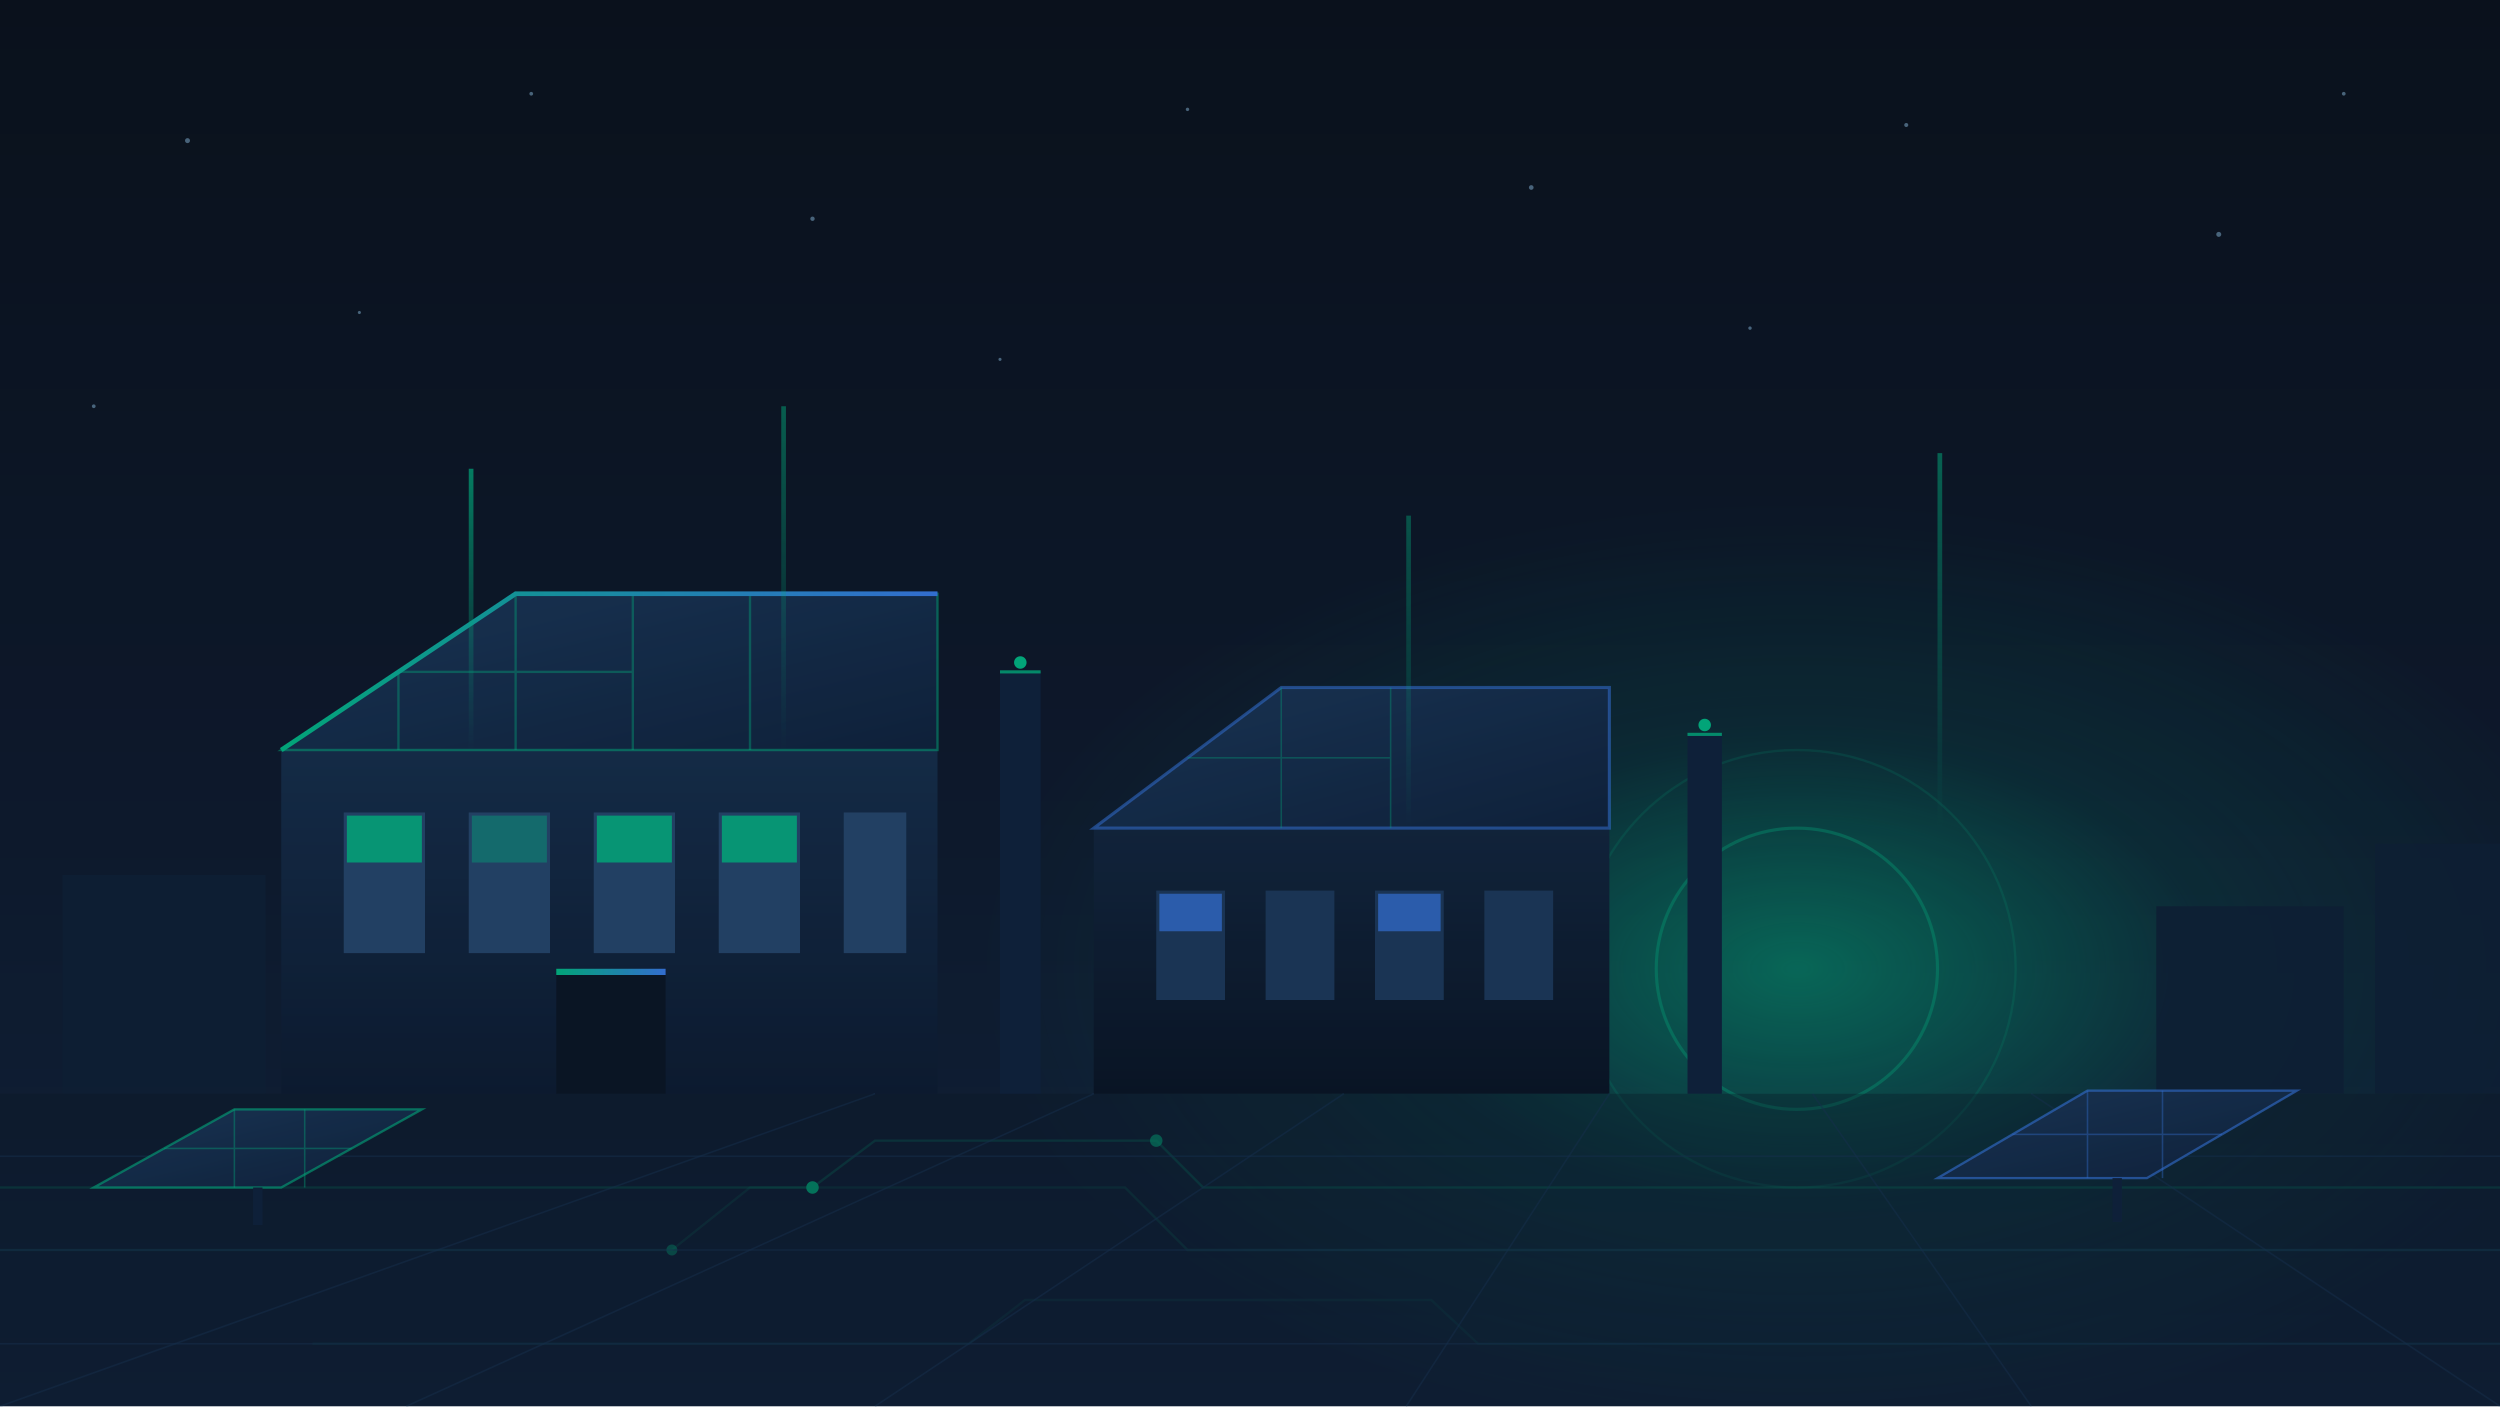
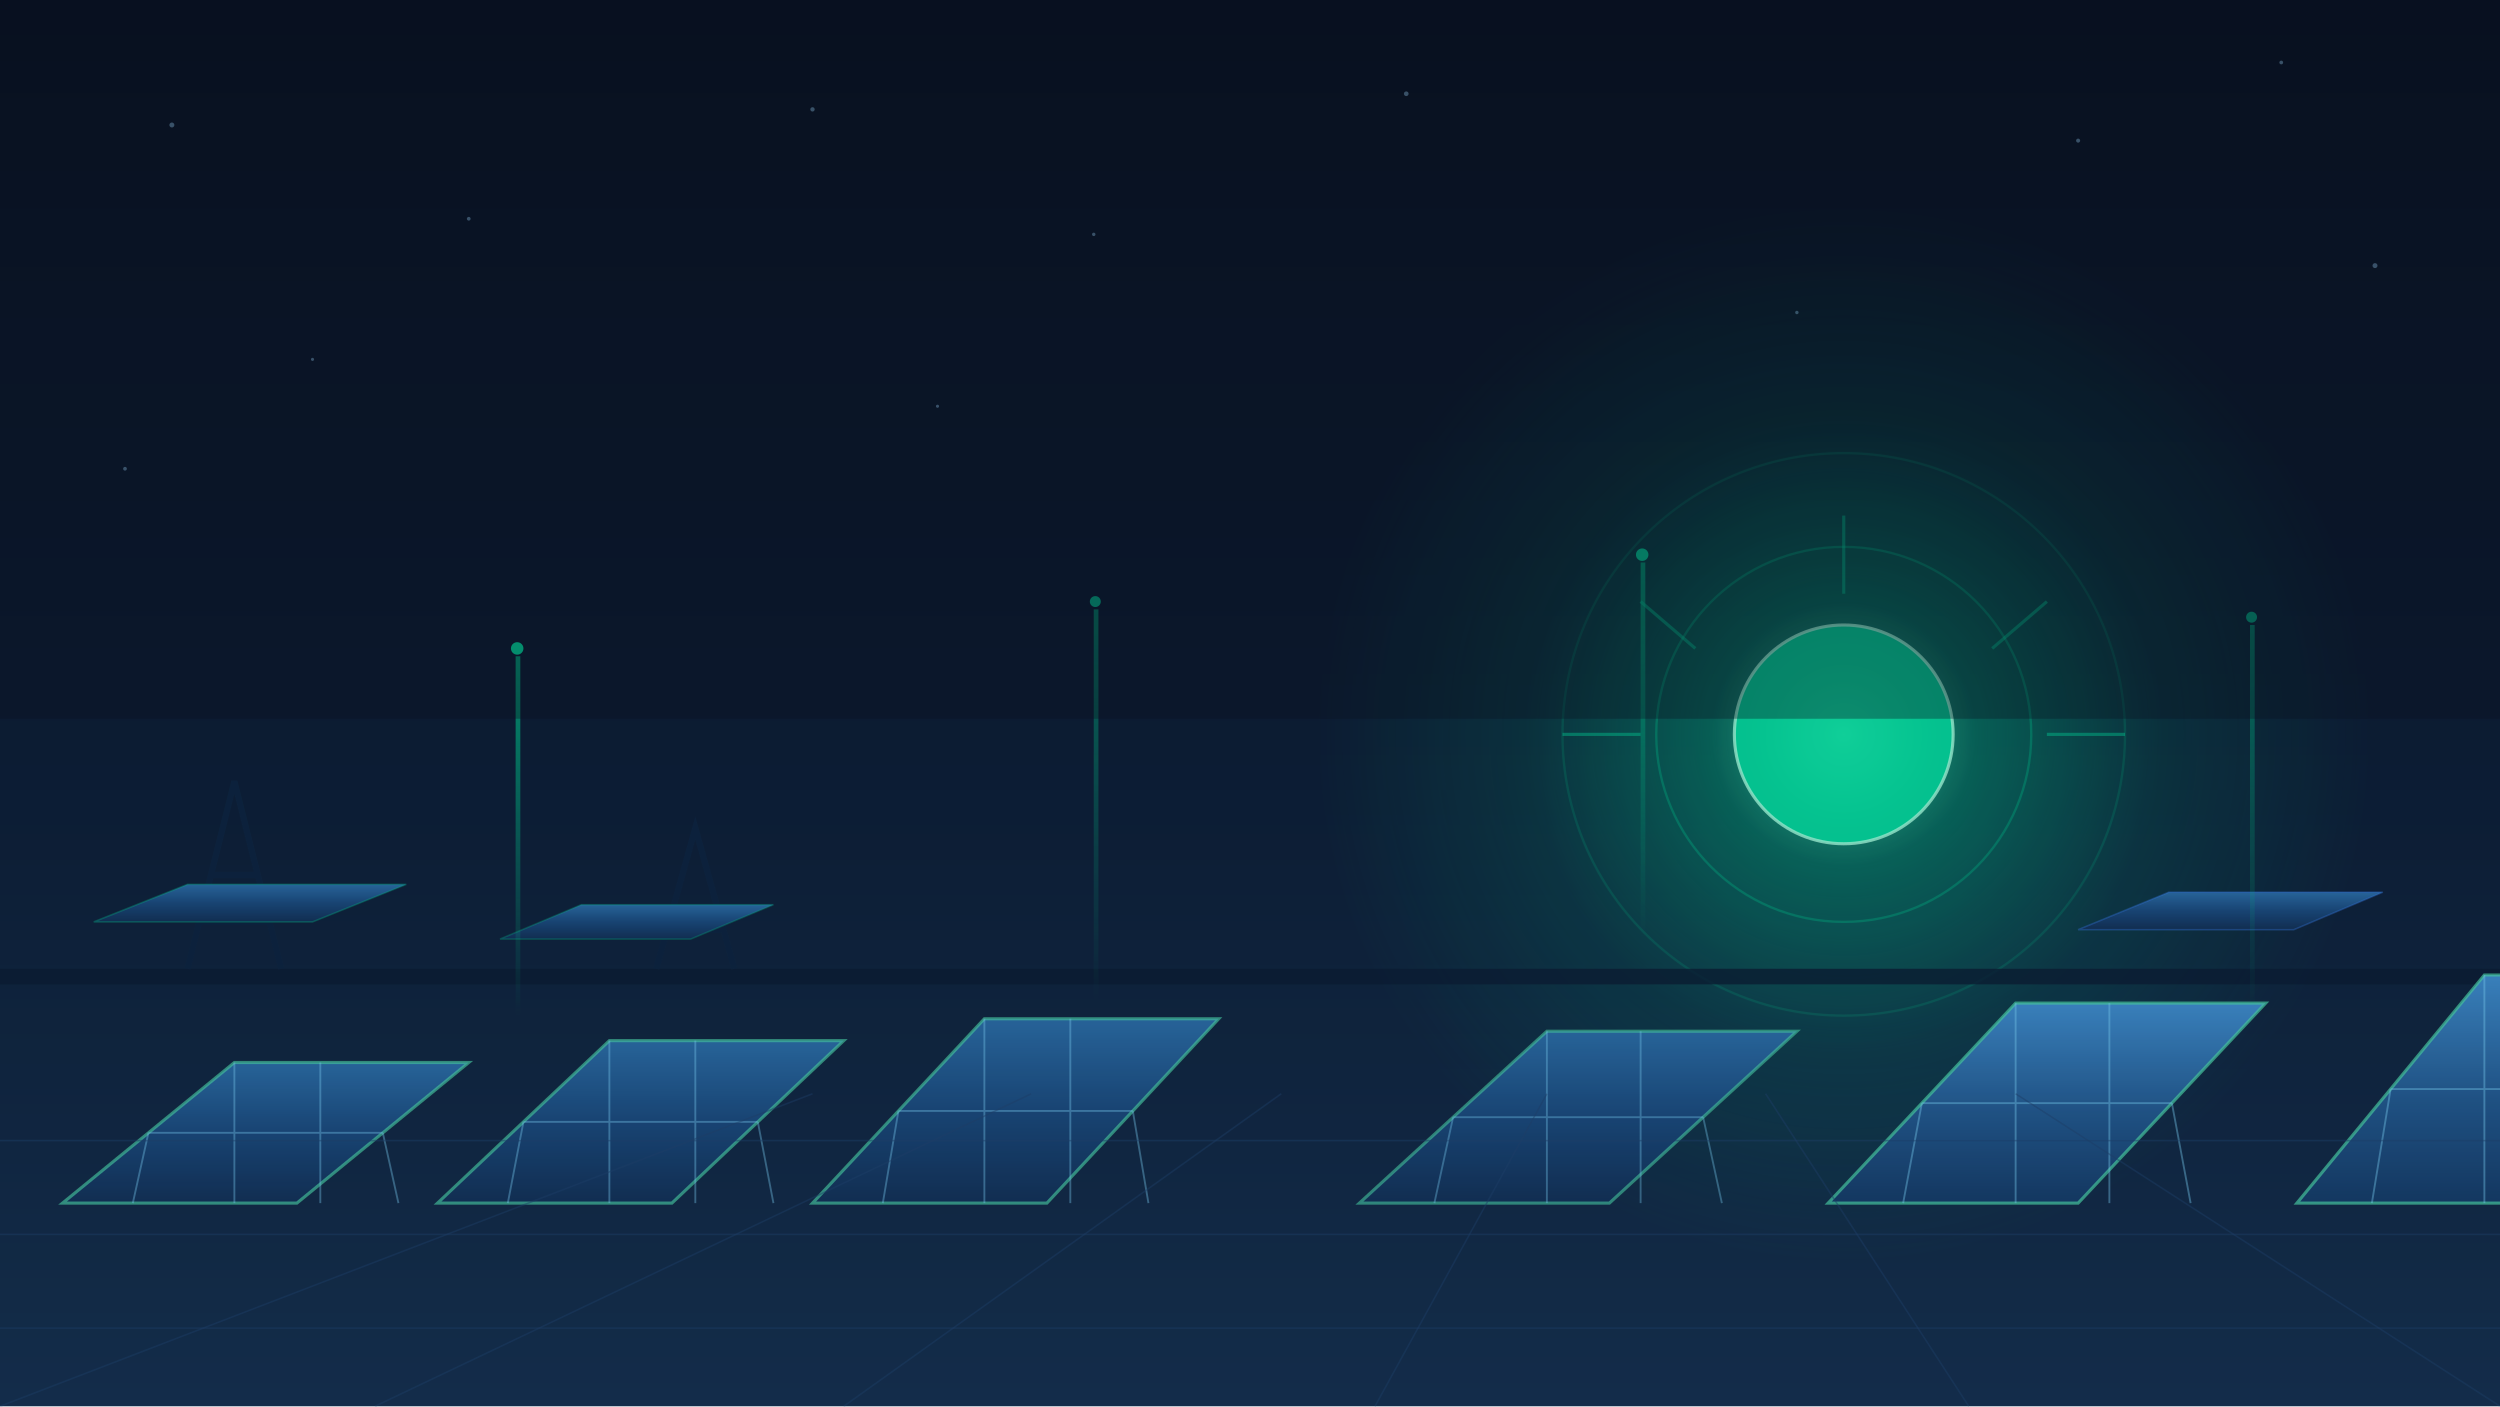
<svg xmlns="http://www.w3.org/2000/svg" viewBox="0 0 1600 900" preserveAspectRatio="xMidYMid slice">
  <defs>
    <linearGradient id="sky" x1="0" y1="0" x2="0" y2="1">
-       <stop offset="0" stop-color="#0a111c" />
-       <stop offset="0.55" stop-color="#0d1a2e" />
-       <stop offset="1" stop-color="#122540" />
-     </linearGradient>
-     <linearGradient id="glow" x1="0" y1="0" x2="1" y2="0">
-       <stop offset="0" stop-color="#00c48c" />
-       <stop offset="1" stop-color="#3b82f6" />
+       <stop offset="0" stop-color="#081020" />
+       <stop offset="0.5" stop-color="#0c1c33" />
+       <stop offset="1" stop-color="#14304f" />
    </linearGradient>
    <radialGradient id="sun" cx="0.5" cy="0.5" r="0.5">
-       <stop offset="0" stop-color="#00c48c" stop-opacity="0.55" />
-       <stop offset="0.5" stop-color="#00c48c" stop-opacity="0.12" />
+       <stop offset="0" stop-color="#7dffc8" stop-opacity="0.9" />
+       <stop offset="0.25" stop-color="#00c48c" stop-opacity="0.45" />
+       <stop offset="0.6" stop-color="#00c48c" stop-opacity="0.14" />
      <stop offset="1" stop-color="#00c48c" stop-opacity="0" />
    </radialGradient>
-     <linearGradient id="panel" x1="0" y1="0" x2="1" y2="1">
-       <stop offset="0" stop-color="#1b3a5e" />
-       <stop offset="1" stop-color="#0f2440" />
+     <linearGradient id="cell" x1="0" y1="0" x2="0" y2="1">
+       <stop offset="0" stop-color="#2b6ea8" />
+       <stop offset="0.5" stop-color="#1a4a7d" />
+       <stop offset="1" stop-color="#123157" />
    </linearGradient>
-     <linearGradient id="wallA" x1="0" y1="0" x2="0" y2="1">
-       <stop offset="0" stop-color="#16304f" />
-       <stop offset="1" stop-color="#0c1c33" />
+     <linearGradient id="cellFront" x1="0" y1="0" x2="0" y2="1">
+       <stop offset="0" stop-color="#3f8ecf" />
+       <stop offset="0.55" stop-color="#22598f" />
+       <stop offset="1" stop-color="#153c68" />
    </linearGradient>
-     <linearGradient id="wallB" x1="0" y1="0" x2="0" y2="1">
-       <stop offset="0" stop-color="#122741" />
-       <stop offset="1" stop-color="#091526" />
+     <linearGradient id="leg" x1="0" y1="0" x2="0" y2="1">
+       <stop offset="0" stop-color="#0c1e35" />
+       <stop offset="1" stop-color="#060f1c" />
    </linearGradient>
    <linearGradient id="beam" x1="0" y1="0" x2="0" y2="1">
      <stop offset="0" stop-color="#00c48c" stop-opacity="0.9" />
      <stop offset="1" stop-color="#00c48c" stop-opacity="0" />
    </linearGradient>
  </defs>
  <rect width="1600" height="900" fill="url(#sky)" />
-   <g fill="#9fd8ff" opacity="0.5">
-     <circle cx="120" cy="90" r="1.6" />
-     <circle cx="340" cy="60" r="1.2" />
-     <circle cx="520" cy="140" r="1.4" />
-     <circle cx="760" cy="70" r="1.1" />
-     <circle cx="980" cy="120" r="1.5" />
-     <circle cx="1220" cy="80" r="1.3" />
-     <circle cx="1420" cy="150" r="1.6" />
-     <circle cx="230" cy="200" r="1" />
-     <circle cx="1120" cy="210" r="1.1" />
-     <circle cx="1500" cy="60" r="1.2" />
-     <circle cx="640" cy="230" r="1" />
-     <circle cx="60" cy="260" r="1.2" />
+   <g fill="#9fd8ff" opacity="0.55">
+     <circle cx="110" cy="80" r="1.6" />
+     <circle cx="300" cy="140" r="1.2" />
+     <circle cx="520" cy="70" r="1.4" />
+     <circle cx="700" cy="150" r="1.1" />
+     <circle cx="900" cy="60" r="1.5" />
+     <circle cx="1330" cy="90" r="1.3" />
+     <circle cx="1520" cy="170" r="1.6" />
+     <circle cx="200" cy="230" r="1" />
+     <circle cx="1150" cy="200" r="1.1" />
+     <circle cx="80" cy="300" r="1.2" />
+     <circle cx="600" cy="260" r="1" />
+     <circle cx="1460" cy="40" r="1.2" />
  </g>
-   <ellipse cx="1150" cy="620" rx="520" ry="300" fill="url(#sun)" />
-   <circle cx="1150" cy="620" r="90" fill="none" stroke="#00c48c" stroke-opacity="0.35" stroke-width="2" />
-   <circle cx="1150" cy="620" r="140" fill="none" stroke="#00c48c" stroke-opacity="0.15" stroke-width="1.5" />
-   <g fill="#0e2138" opacity="0.9">
-     <rect x="40" y="560" width="130" height="140" />
-     <rect x="190" y="600" width="90" height="100" />
-     <rect x="1380" y="580" width="120" height="120" />
-     <rect x="1520" y="540" width="80" height="160" />
+   <circle cx="1180" cy="470" r="340" fill="url(#sun)" />
+   <circle cx="1180" cy="470" r="70" fill="#00e8a6" opacity="0.85" />
+   <circle cx="1180" cy="470" r="70" fill="none" stroke="#a7ffe0" stroke-opacity="0.8" stroke-width="2" />
+   <circle cx="1180" cy="470" r="120" fill="none" stroke="#00c48c" stroke-opacity="0.35" stroke-width="1.5" />
+   <circle cx="1180" cy="470" r="180" fill="none" stroke="#00c48c" stroke-opacity="0.18" stroke-width="1.5" />
+   <g stroke="#00e8a6" stroke-opacity="0.4" stroke-width="2">
+     <line x1="1180" y1="380" x2="1180" y2="330" />
+     <line x1="1085" y1="415" x2="1050" y2="385" />
+     <line x1="1275" y1="415" x2="1310" y2="385" />
+     <line x1="1050" y1="470" x2="1000" y2="470" />
+     <line x1="1310" y1="470" x2="1360" y2="470" />
  </g>
-   <g>
-     <rect x="180" y="480" width="420" height="220" fill="url(#wallA)" />
-     <g stroke="#00c48c" stroke-opacity="0.5" stroke-width="1.5">
-       <path d="M180 480 L330 380 L600 380 L600 480 Z" fill="url(#panel)" />
-       <path d="M255 430 L405 430 M330 380 L330 480 M405 380 L405 480 M480 380 L480 480 M255 430 L255 480" fill="none" opacity="0.8" />
+   <rect x="0" y="620" width="1600" height="10" fill="#0a1d33" opacity="0.8" />
+   <g stroke="#0d2440" stroke-width="4" fill="none" opacity="0.9">
+     <path d="M120 620 L150 500 L180 620 M128 590 h44 M136 560 h28" />
+     <path d="M420 620 L445 530 L470 620 M428 595 h34" />
+   </g>
+   <g transform="translate(60,560)">
+     <path d="M0 30 L60 6 L200 6 L140 30 Z" fill="url(#cell)" stroke="#00c48c" stroke-opacity="0.35" />
+     <line x1="70" y1="30" x2="70" y2="52" stroke="url(#leg)" stroke-width="5" />
+   </g>
+   <g transform="translate(320,575)">
+     <path d="M0 26 L52 4 L175 4 L122 26 Z" fill="url(#cell)" stroke="#00c48c" stroke-opacity="0.3" />
+     <line x1="62" y1="26" x2="62" y2="46" stroke="url(#leg)" stroke-width="4" />
+   </g>
+   <g transform="translate(1330,565)">
+     <path d="M0 30 L58 6 L195 6 L138 30 Z" fill="url(#cell)" stroke="#3b82f6" stroke-opacity="0.35" />
+     <line x1="68" y1="30" x2="68" y2="52" stroke="url(#leg)" stroke-width="5" />
+   </g>
+   <g transform="translate(40,660)">
+     <path d="M0 110 L110 20 L260 20 L150 110 Z" fill="url(#cell)" stroke="#4cd8ab" stroke-opacity="0.65" stroke-width="2" />
+     <path d="M55 65 L205 65 M110 20 L110 110 M165 20 L165 110 M55 65 L45 110 M205 65 L215 110" stroke="#7fd8ff" stroke-opacity="0.4" stroke-width="1.2" fill="none" />
+     <line x1="75" y1="110" x2="75" y2="150" stroke="url(#leg)" stroke-width="7" />
+     <line x1="185" y1="110" x2="185" y2="150" stroke="url(#leg)" stroke-width="7" />
+     <g transform="translate(240,-14)">
+       <path d="M0 124 L110 20 L260 20 L150 124 Z" fill="url(#cell)" stroke="#4cd8ab" stroke-opacity="0.65" stroke-width="2" />
+       <path d="M55 72 L205 72 M110 20 L110 124 M165 20 L165 124 M55 72 L45 124 M205 72 L215 124" stroke="#7fd8ff" stroke-opacity="0.4" stroke-width="1.2" fill="none" />
+       <line x1="75" y1="124" x2="75" y2="164" stroke="url(#leg)" stroke-width="7" />
+       <line x1="185" y1="124" x2="185" y2="164" stroke="url(#leg)" stroke-width="7" />
    </g>
-     <path d="M180 480 L330 380 L600 380" fill="none" stroke="url(#glow)" stroke-width="3" />
-     <g fill="#274b73">
-       <rect x="220" y="520" width="52" height="90" />
-       <rect x="300" y="520" width="52" height="90" />
-       <rect x="380" y="520" width="52" height="90" />
-       <rect x="460" y="520" width="52" height="90" />
-       <rect x="540" y="520" width="40" height="90" />
-     </g>
-     <g fill="#00c48c" opacity="0.85">
-       <rect x="222" y="522" width="48" height="30" />
-       <rect x="382" y="522" width="48" height="30" />
-       <rect x="462" y="522" width="48" height="30" />
-       <rect x="302" y="522" width="48" height="30" opacity="0.5" />
-     </g>
-     <rect x="356" y="620" width="70" height="80" fill="#0a1626" />
-     <rect x="356" y="620" width="70" height="4" fill="url(#glow)" />
-   </g>
-   <g>
-     <rect x="700" y="530" width="330" height="170" fill="url(#wallB)" />
-     <path d="M700 530 L820 440 L1030 440 L1030 530 Z" fill="url(#panel)" stroke="#3b82f6" stroke-opacity="0.55" stroke-width="2" />
-     <path d="M760 485 L890 485 M820 440 L820 530 M890 440 L890 530" stroke="#00c48c" stroke-opacity="0.35" stroke-width="1" fill="none" />
-     <g fill="#1d3c60">
-       <rect x="740" y="570" width="44" height="70" />
-       <rect x="810" y="570" width="44" height="70" />
-       <rect x="880" y="570" width="44" height="70" />
-       <rect x="950" y="570" width="44" height="70" />
-     </g>
-     <g fill="#3b82f6" opacity="0.7">
-       <rect x="742" y="572" width="40" height="24" />
-       <rect x="882" y="572" width="40" height="24" />
+     <g transform="translate(480,-28)">
+       <path d="M0 138 L110 20 L260 20 L150 138 Z" fill="url(#cell)" stroke="#4cd8ab" stroke-opacity="0.65" stroke-width="2" />
+       <path d="M55 79 L205 79 M110 20 L110 138 M165 20 L165 138 M55 79 L45 138 M205 79 L215 138" stroke="#7fd8ff" stroke-opacity="0.4" stroke-width="1.2" fill="none" />
+       <line x1="75" y1="138" x2="75" y2="178" stroke="url(#leg)" stroke-width="7" />
+       <line x1="185" y1="138" x2="185" y2="178" stroke="url(#leg)" stroke-width="7" />
    </g>
  </g>
-   <g fill="#0f2340">
-     <rect x="640" y="430" width="26" height="270" />
-     <rect x="1080" y="470" width="22" height="230" />
-   </g>
-   <g stroke="#00c48c" stroke-opacity="0.8" stroke-width="2">
-     <line x1="640" y1="430" x2="666" y2="430" />
-     <line x1="1080" y1="470" x2="1102" y2="470" />
-   </g>
-   <circle cx="653" cy="424" r="4" fill="#00c48c" />
-   <circle cx="1091" cy="464" r="4" fill="#00c48c" />
-   <g opacity="0.8">
-     <rect x="300" y="300" width="3" height="180" fill="url(#beam)" />
-     <rect x="500" y="260" width="3" height="220" fill="url(#beam)" opacity="0.7" />
-     <rect x="900" y="330" width="3" height="200" fill="url(#beam)" opacity="0.6" />
-     <rect x="1240" y="290" width="3" height="240" fill="url(#beam)" opacity="0.75" />
-   </g>
-   <g stroke="#00c48c" stroke-opacity="0.25" stroke-width="1.5" fill="none">
-     <path d="M0 760 H520 l40 -30 h180 l30 30 h830" />
-     <path d="M0 800 H430 l50 -40 h240 l40 40 h840" stroke-opacity="0.15" />
-     <path d="M200 860 h420 l36 -28 h260 l30 28 h654" stroke-opacity="0.1" />
-   </g>
-   <g fill="#00c48c">
-     <circle cx="520" cy="760" r="4" />
-     <circle cx="740" cy="730" r="4" opacity="0.7" />
-     <circle cx="430" cy="800" r="3.5" opacity="0.5" />
-   </g>
-   <g stroke="#1f4470" stroke-opacity="0.5" stroke-width="1">
-     <line x1="0" y1="900" x2="560" y2="700" />
-     <line x1="260" y1="900" x2="700" y2="700" />
-     <line x1="560" y1="900" x2="860" y2="700" />
-     <line x1="900" y1="900" x2="1030" y2="700" />
-     <line x1="1300" y1="900" x2="1160" y2="700" />
-     <line x1="1600" y1="900" x2="1300" y2="700" />
-     <line x1="0" y1="740" x2="1600" y2="740" />
-     <line x1="0" y1="800" x2="1600" y2="800" />
-     <line x1="0" y1="860" x2="1600" y2="860" />
-   </g>
-   <rect x="0" y="700" width="1600" height="200" fill="#0a1626" opacity="0.35" />
-   <g>
-     <g transform="translate(60,700)">
-       <path d="M0 60 L90 10 L210 10 L120 60 Z" fill="url(#panel)" stroke="#00c48c" stroke-opacity="0.6" stroke-width="1.5" />
-       <path d="M45 35 L165 35 M90 10 L90 60 M135 10 L135 60" stroke="#00c48c" stroke-opacity="0.4" fill="none" />
-       <line x1="105" y1="60" x2="105" y2="84" stroke="#0f2340" stroke-width="6" />
+   <g transform="translate(850,640)">
+     <path d="M20 130 L140 20 L300 20 L180 130 Z" fill="url(#cell)" stroke="#4cd8ab" stroke-opacity="0.6" stroke-width="2" />
+     <path d="M80 75 L240 75 M140 20 L140 130 M200 20 L200 130 M80 75 L68 130 M240 75 L252 130" stroke="#7fd8ff" stroke-opacity="0.38" stroke-width="1.2" fill="none" />
+     <line x1="100" y1="130" x2="100" y2="172" stroke="url(#leg)" stroke-width="7" />
+     <line x1="220" y1="130" x2="220" y2="172" stroke="url(#leg)" stroke-width="7" />
+     <g transform="translate(300,-18)">
+       <path d="M20 148 L140 20 L300 20 L180 148 Z" fill="url(#cellFront)" stroke="#4cd8ab" stroke-opacity="0.7" stroke-width="2" />
+       <path d="M80 84 L240 84 M140 20 L140 148 M200 20 L200 148 M80 84 L68 148 M240 84 L252 148" stroke="#7fd8ff" stroke-opacity="0.42" stroke-width="1.2" fill="none" />
+       <line x1="100" y1="148" x2="100" y2="192" stroke="url(#leg)" stroke-width="7" />
+       <line x1="220" y1="148" x2="220" y2="192" stroke="url(#leg)" stroke-width="7" />
    </g>
-     <g transform="translate(1240,690)">
-       <path d="M0 64 L96 8 L230 8 L134 64 Z" fill="url(#panel)" stroke="#3b82f6" stroke-opacity="0.6" stroke-width="1.5" />
-       <path d="M48 36 L182 36 M96 8 L96 64 M144 8 L144 64" stroke="#3b82f6" stroke-opacity="0.4" fill="none" />
-       <line x1="115" y1="64" x2="115" y2="92" stroke="#0f2340" stroke-width="6" />
+     <g transform="translate(600,-36)">
+       <path d="M20 166 L140 20 L300 20 L180 166 Z" fill="url(#cellFront)" stroke="#4cd8ab" stroke-opacity="0.7" stroke-width="2" />
+       <path d="M80 93 L240 93 M140 20 L140 166 M200 20 L200 166 M80 93 L68 166 M240 93 L252 166" stroke="#7fd8ff" stroke-opacity="0.42" stroke-width="1.2" fill="none" />
+       <line x1="100" y1="166" x2="100" y2="212" stroke="url(#leg)" stroke-width="7" />
+       <line x1="220" y1="166" x2="220" y2="212" stroke="url(#leg)" stroke-width="7" />
    </g>
  </g>
-   <rect width="1600" height="900" fill="#0a111c" opacity="0.18" />
+   <g opacity="0.85">
+     <rect x="330" y="420" width="3" height="230" fill="url(#beam)" />
+     <rect x="700" y="390" width="3" height="250" fill="url(#beam)" opacity="0.7" />
+     <rect x="1050" y="360" width="3" height="240" fill="url(#beam)" opacity="0.8" />
+     <rect x="1440" y="400" width="3" height="250" fill="url(#beam)" opacity="0.65" />
+   </g>
+   <g fill="#00e8a6">
+     <circle cx="331" cy="415" r="4" />
+     <circle cx="701" cy="385" r="3.5" opacity="0.7" />
+     <circle cx="1051" cy="355" r="4" opacity="0.8" />
+     <circle cx="1441" cy="395" r="3.5" opacity="0.6" />
+   </g>
+   <g stroke="#1f4470" stroke-opacity="0.45" stroke-width="1">
+     <line x1="0" y1="900" x2="520" y2="700" />
+     <line x1="240" y1="900" x2="660" y2="700" />
+     <line x1="540" y1="900" x2="820" y2="700" />
+     <line x1="880" y1="900" x2="990" y2="700" />
+     <line x1="1260" y1="900" x2="1130" y2="700" />
+     <line x1="1600" y1="900" x2="1290" y2="700" />
+     <line x1="0" y1="730" x2="1600" y2="730" />
+     <line x1="0" y1="790" x2="1600" y2="790" />
+     <line x1="0" y1="850" x2="1600" y2="850" />
+   </g>
+   <rect width="1600" height="460" fill="#081020" opacity="0.35" />
+   <rect width="1600" height="900" fill="#081020" opacity="0.12" />
</svg>
